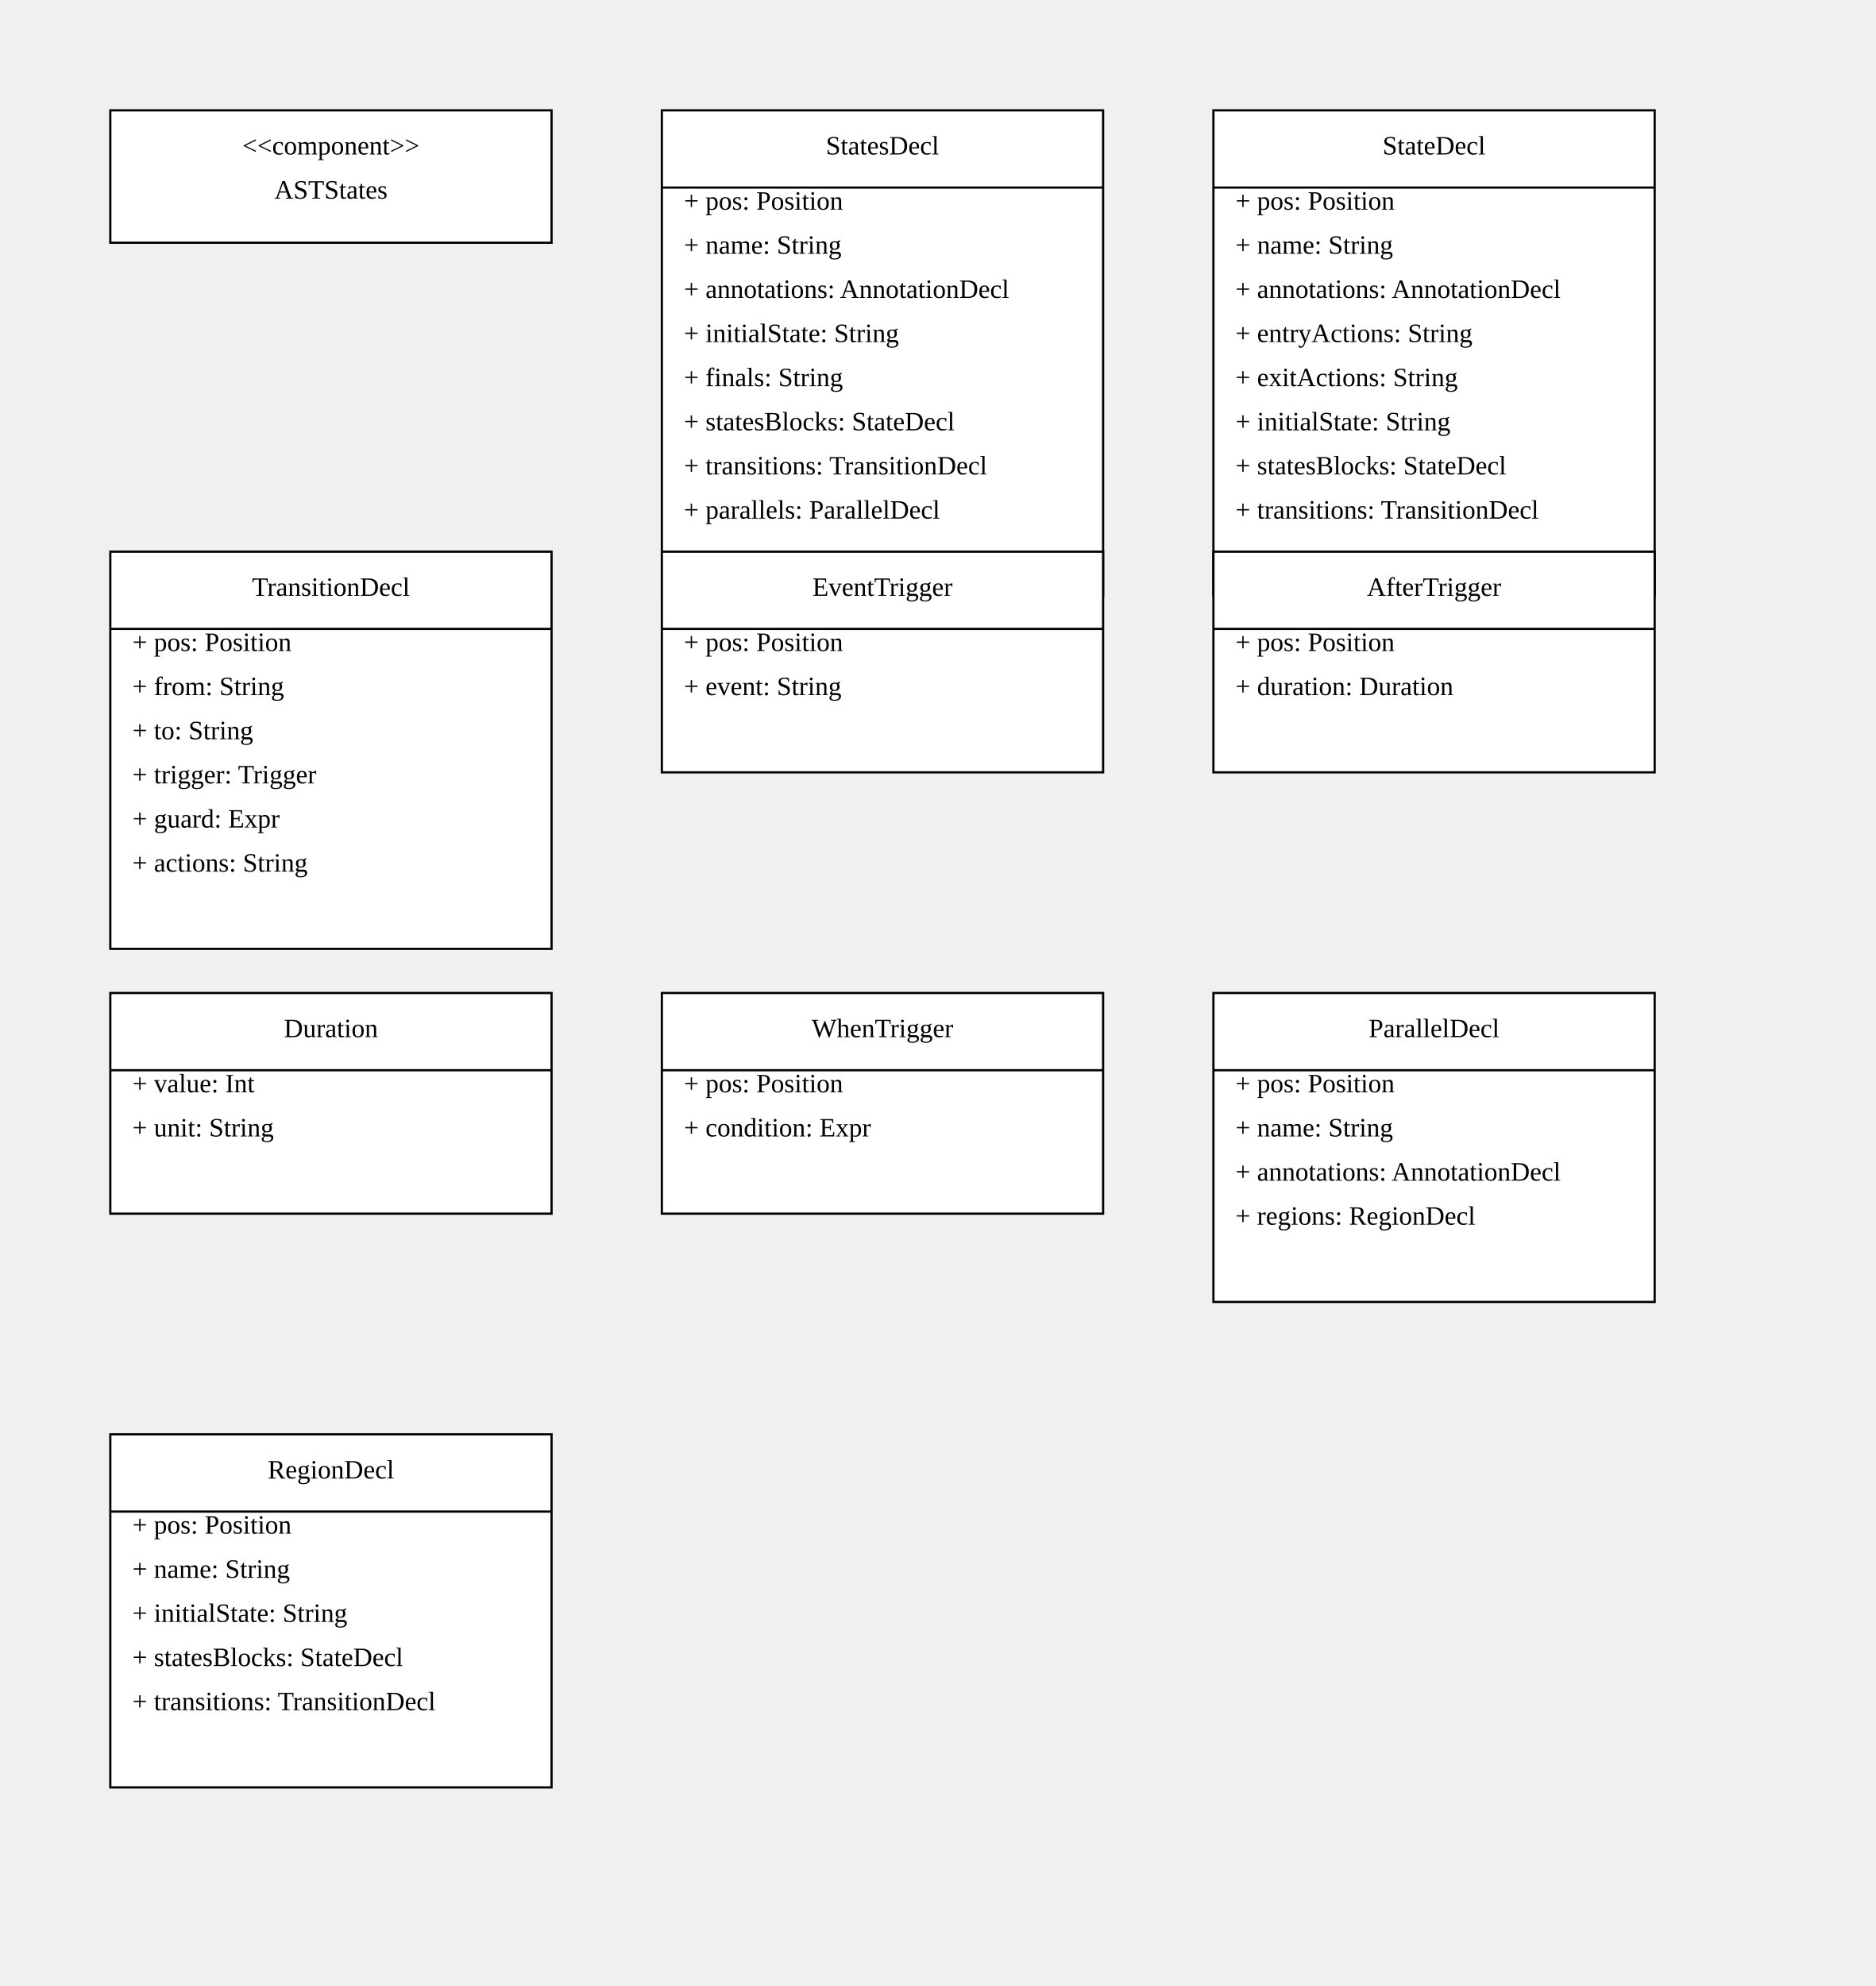
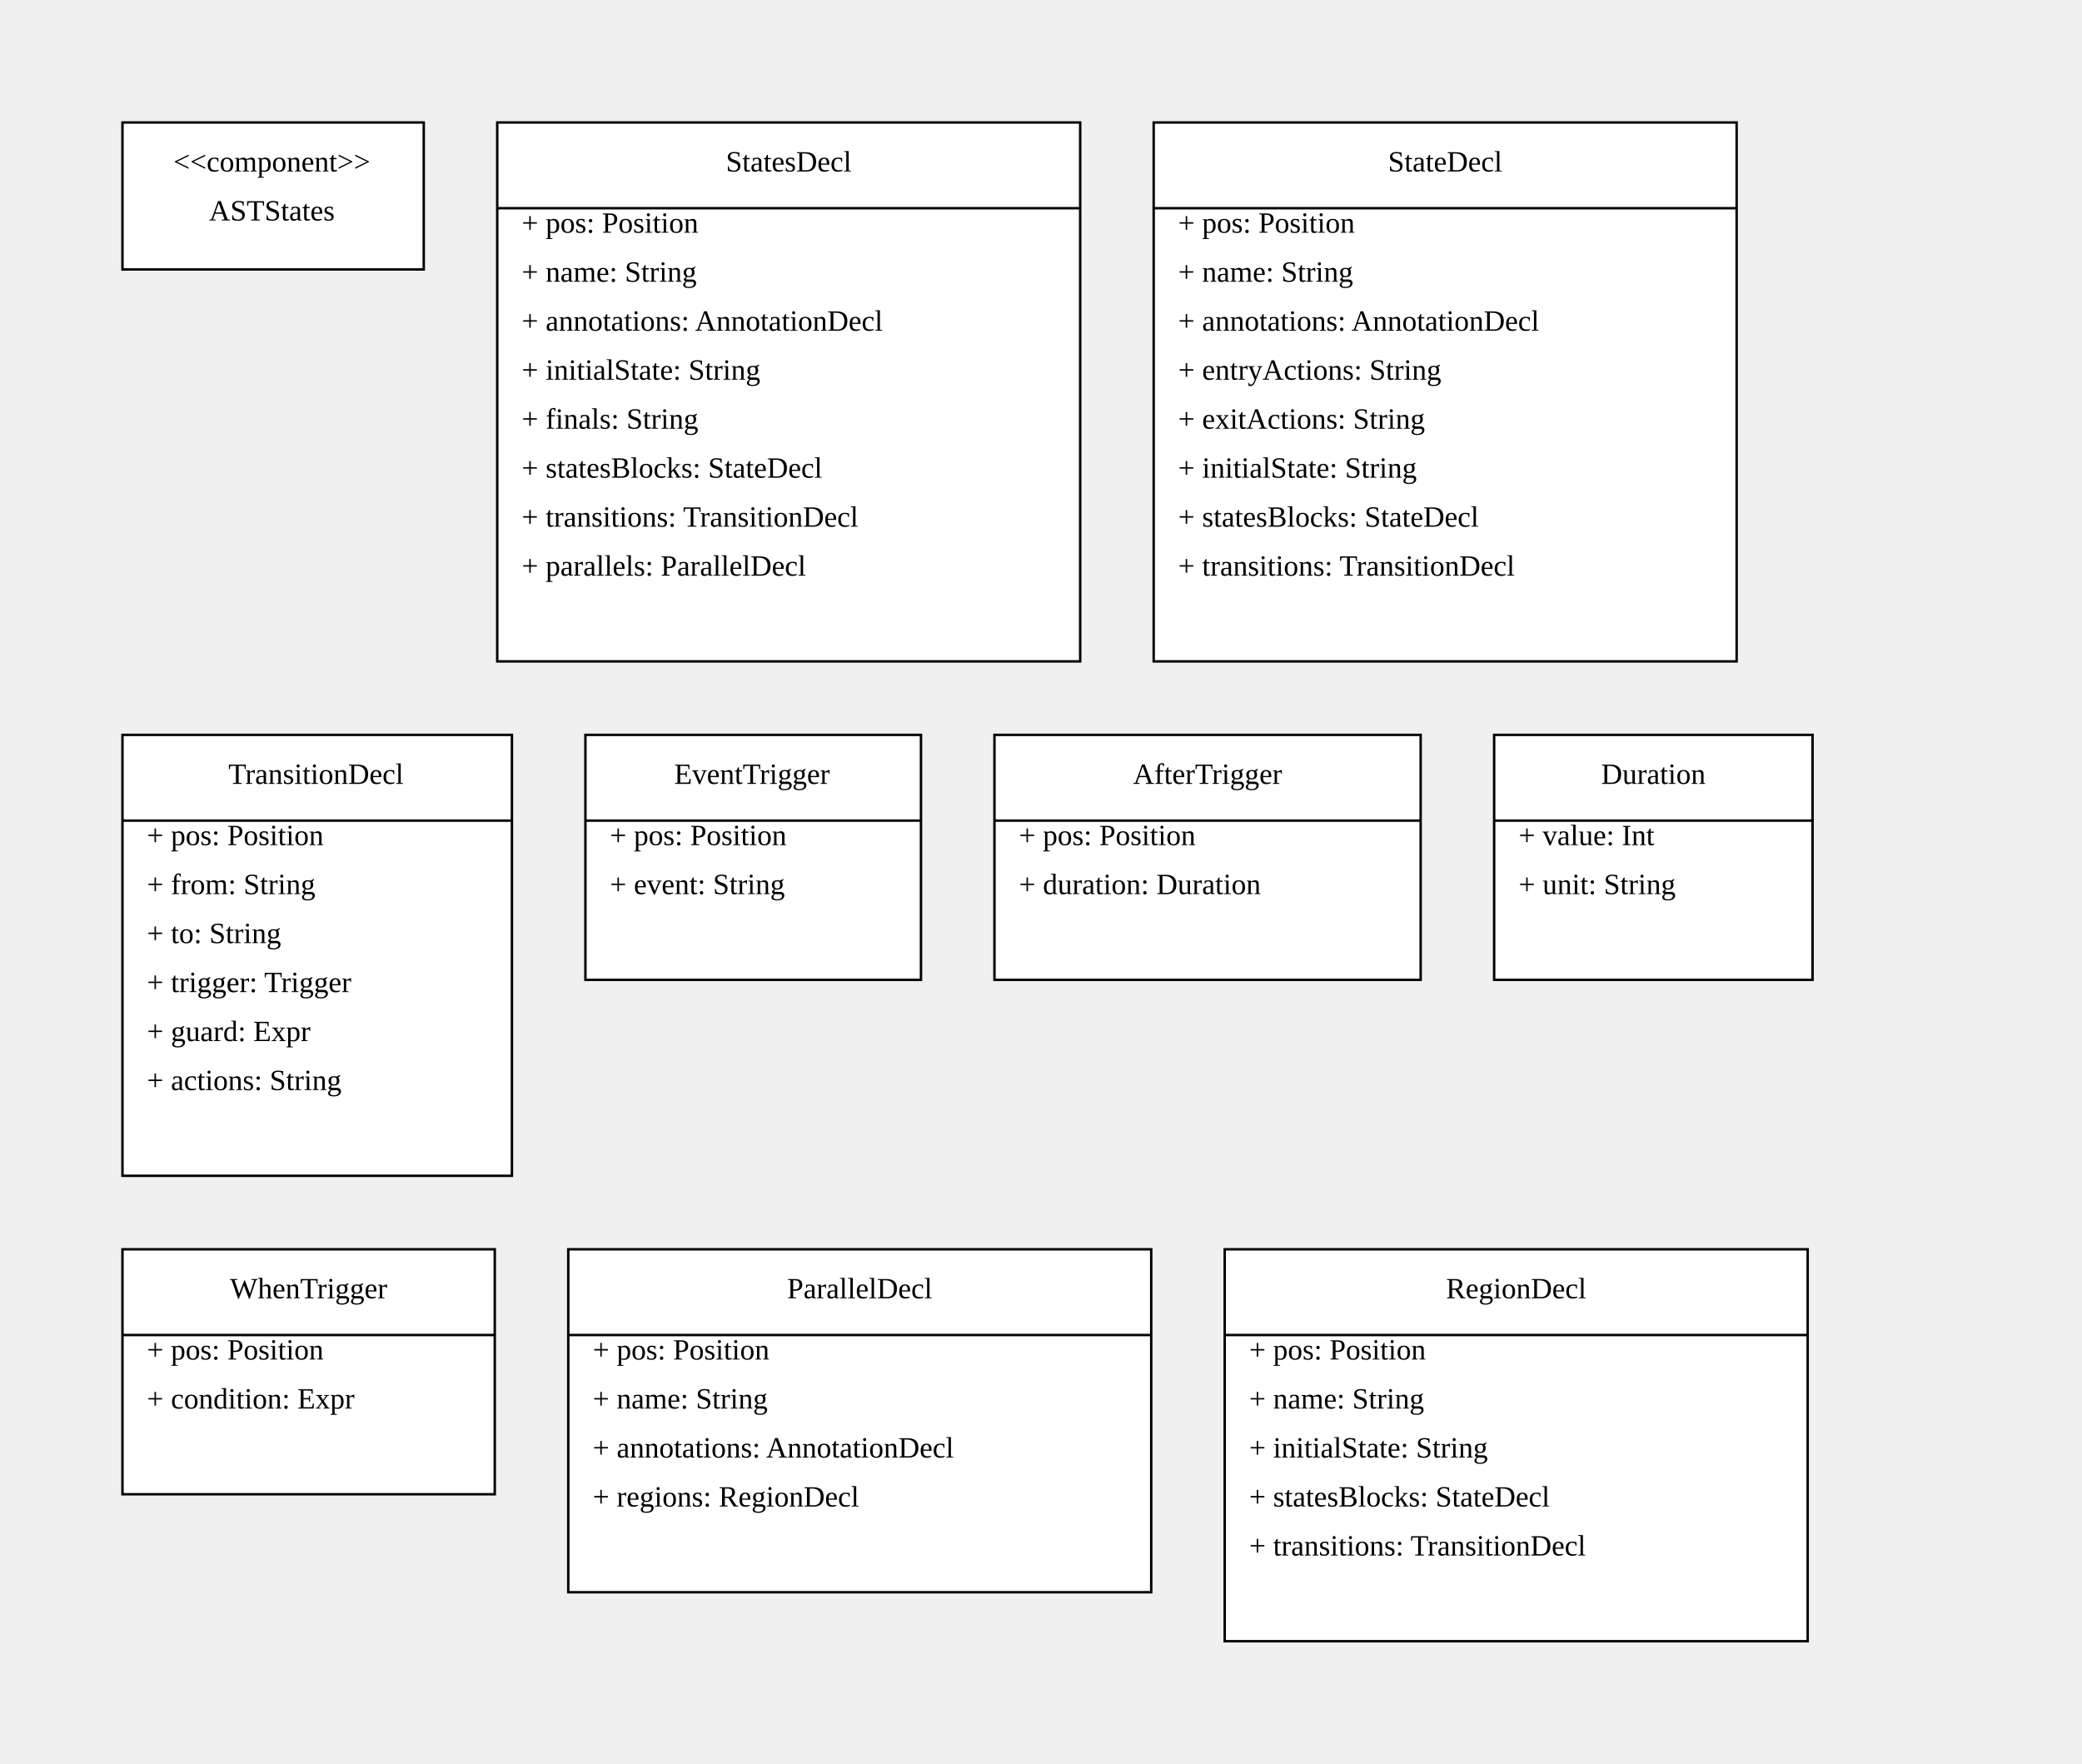
- <svg xmlns="http://www.w3.org/2000/svg" viewBox="0 0 850 900" width="850" height="900">
-   <rect x="50" y="50" width="200" height="60" fill="#fff" stroke="#000" stroke-width="1" />
-   <text x="150" y="70" text-anchor="middle">&lt;&lt;component&gt;&gt;</text>
-   <text x="150" y="90" text-anchor="middle">ASTStates</text>
-   <rect x="300" y="50" width="200" height="220" stroke="#000" stroke-width="1" fill="#fff" />
-   <text x="400" y="70" text-anchor="middle">StatesDecl</text>
-   <line x1="300" y1="85" x2="500" y2="85" stroke="#000" />
-   <text x="310" y="95">+ pos: Position</text>
-   <text x="310" y="115">+ name: String</text>
-   <text x="310" y="135">+ annotations: AnnotationDecl</text>
-   <text x="310" y="155">+ initialState: String</text>
-   <text x="310" y="175">+ finals: String</text>
-   <text x="310" y="195">+ statesBlocks: StateDecl</text>
-   <text x="310" y="215">+ transitions: TransitionDecl</text>
-   <text x="310" y="235">+ parallels: ParallelDecl</text>
-   <rect x="550" y="50" width="200" height="220" fill="#fff" stroke="#000" stroke-width="1" />
-   <text x="650" y="70" text-anchor="middle">StateDecl</text>
-   <line x1="550" y1="85" x2="750" y2="85" stroke="#000" />
-   <text x="560" y="95">+ pos: Position</text>
-   <text x="560" y="115">+ name: String</text>
-   <text x="560" y="135">+ annotations: AnnotationDecl</text>
-   <text x="560" y="155">+ entryActions: String</text>
-   <text x="560" y="175">+ exitActions: String</text>
-   <text x="560" y="195">+ initialState: String</text>
-   <text x="560" y="215">+ statesBlocks: StateDecl</text>
-   <text x="560" y="235">+ transitions: TransitionDecl</text>
-   <rect x="50" y="250" width="200" height="180" stroke-width="1" fill="#fff" stroke="#000" />
-   <text x="150" y="270" text-anchor="middle">TransitionDecl</text>
-   <line x1="50" y1="285" x2="250" y2="285" stroke="#000" />
-   <text x="60" y="295">+ pos: Position</text>
-   <text x="60" y="315">+ from: String</text>
-   <text x="60" y="335">+ to: String</text>
-   <text x="60" y="355">+ trigger: Trigger</text>
-   <text x="60" y="375">+ guard: Expr</text>
-   <text x="60" y="395">+ actions: String</text>
-   <rect x="300" y="250" width="200" height="100" fill="#fff" stroke="#000" stroke-width="1" />
-   <text x="400" y="270" text-anchor="middle">EventTrigger</text>
-   <line x1="300" y1="285" x2="500" y2="285" stroke="#000" />
-   <text x="310" y="295">+ pos: Position</text>
-   <text x="310" y="315">+ event: String</text>
-   <rect x="550" y="250" width="200" height="100" stroke-width="1" fill="#fff" stroke="#000" />
-   <text x="650" y="270" text-anchor="middle">AfterTrigger</text>
-   <line x1="550" y1="285" x2="750" y2="285" stroke="#000" />
-   <text x="560" y="295">+ pos: Position</text>
-   <text x="560" y="315">+ duration: Duration</text>
-   <rect x="50" y="450" width="200" height="100" stroke-width="1" fill="#fff" stroke="#000" />
-   <text x="150" y="470" text-anchor="middle">Duration</text>
-   <line x1="50" y1="485" x2="250" y2="485" stroke="#000" />
-   <text x="60" y="495">+ value: Int</text>
-   <text x="60" y="515">+ unit: String</text>
-   <rect x="300" y="450" width="200" height="100" stroke="#000" stroke-width="1" fill="#fff" />
-   <text x="400" y="470" text-anchor="middle">WhenTrigger</text>
-   <line x1="300" y1="485" x2="500" y2="485" stroke="#000" />
-   <text x="310" y="495">+ pos: Position</text>
-   <text x="310" y="515">+ condition: Expr</text>
-   <rect x="550" y="450" width="200" height="140" stroke="#000" stroke-width="1" fill="#fff" />
-   <text x="650" y="470" text-anchor="middle">ParallelDecl</text>
-   <line x1="550" y1="485" x2="750" y2="485" stroke="#000" />
-   <text x="560" y="495">+ pos: Position</text>
-   <text x="560" y="515">+ name: String</text>
-   <text x="560" y="535">+ annotations: AnnotationDecl</text>
-   <text x="560" y="555">+ regions: RegionDecl</text>
-   <rect x="50" y="650" width="200" height="160" fill="#fff" stroke="#000" stroke-width="1" />
-   <text x="150" y="670" text-anchor="middle">RegionDecl</text>
-   <line x1="50" y1="685" x2="250" y2="685" stroke="#000" />
-   <text x="60" y="695">+ pos: Position</text>
-   <text x="60" y="715">+ name: String</text>
-   <text x="60" y="735">+ initialState: String</text>
-   <text x="60" y="755">+ statesBlocks: StateDecl</text>
-   <text x="60" y="775">+ transitions: TransitionDecl</text>
+ <svg xmlns="http://www.w3.org/2000/svg" viewBox="0 0 850 720" width="850" height="720">
+   <rect x="50" y="50" width="123" height="60" stroke="#000" stroke-width="1" fill="#fff" />
+   <text x="111" y="70" text-anchor="middle">&lt;&lt;component&gt;&gt;</text>
+   <text x="111" y="90" text-anchor="middle">ASTStates</text>
+   <rect x="203" y="50" width="238" height="220" stroke-width="1" fill="#fff" stroke="#000" />
+   <text x="322" y="70" text-anchor="middle">StatesDecl</text>
+   <line x1="203" y1="85" x2="441" y2="85" stroke="#000" />
+   <text x="213" y="95">+ pos: Position</text>
+   <text x="213" y="115">+ name: String</text>
+   <text x="213" y="135">+ annotations: AnnotationDecl</text>
+   <text x="213" y="155">+ initialState: String</text>
+   <text x="213" y="175">+ finals: String</text>
+   <text x="213" y="195">+ statesBlocks: StateDecl</text>
+   <text x="213" y="215">+ transitions: TransitionDecl</text>
+   <text x="213" y="235">+ parallels: ParallelDecl</text>
+   <rect x="471" y="50" width="238" height="220" stroke-width="1" fill="#fff" stroke="#000" />
+   <text x="590" y="70" text-anchor="middle">StateDecl</text>
+   <line x1="471" y1="85" x2="709" y2="85" stroke="#000" />
+   <text x="481" y="95">+ pos: Position</text>
+   <text x="481" y="115">+ name: String</text>
+   <text x="481" y="135">+ annotations: AnnotationDecl</text>
+   <text x="481" y="155">+ entryActions: String</text>
+   <text x="481" y="175">+ exitActions: String</text>
+   <text x="481" y="195">+ initialState: String</text>
+   <text x="481" y="215">+ statesBlocks: StateDecl</text>
+   <text x="481" y="235">+ transitions: TransitionDecl</text>
+   <rect x="50" y="300" width="159" height="180" fill="#fff" stroke="#000" stroke-width="1" />
+   <text x="129" y="320" text-anchor="middle">TransitionDecl</text>
+   <line x1="50" y1="335" x2="209" y2="335" stroke="#000" />
+   <text x="60" y="345">+ pos: Position</text>
+   <text x="60" y="365">+ from: String</text>
+   <text x="60" y="385">+ to: String</text>
+   <text x="60" y="405">+ trigger: Trigger</text>
+   <text x="60" y="425">+ guard: Expr</text>
+   <text x="60" y="445">+ actions: String</text>
+   <rect x="239" y="300" width="137" height="100" fill="#fff" stroke="#000" stroke-width="1" />
+   <text x="307" y="320" text-anchor="middle">EventTrigger</text>
+   <line x1="239" y1="335" x2="376" y2="335" stroke="#000" />
+   <text x="249" y="345">+ pos: Position</text>
+   <text x="249" y="365">+ event: String</text>
+   <rect x="406" y="300" width="174" height="100" fill="#fff" stroke="#000" stroke-width="1" />
+   <text x="493" y="320" text-anchor="middle">AfterTrigger</text>
+   <line x1="406" y1="335" x2="580" y2="335" stroke="#000" />
+   <text x="416" y="345">+ pos: Position</text>
+   <text x="416" y="365">+ duration: Duration</text>
+   <rect x="610" y="300" width="130" height="100" fill="#fff" stroke="#000" stroke-width="1" />
+   <text x="675" y="320" text-anchor="middle">Duration</text>
+   <line x1="610" y1="335" x2="740" y2="335" stroke="#000" />
+   <text x="620" y="345">+ value: Int</text>
+   <text x="620" y="365">+ unit: String</text>
+   <rect x="50" y="510" width="152" height="100" stroke="#000" stroke-width="1" fill="#fff" />
+   <text x="126" y="530" text-anchor="middle">WhenTrigger</text>
+   <line x1="50" y1="545" x2="202" y2="545" stroke="#000" />
+   <text x="60" y="555">+ pos: Position</text>
+   <text x="60" y="575">+ condition: Expr</text>
+   <rect x="232" y="510" width="238" height="140" stroke-width="1" fill="#fff" stroke="#000" />
+   <text x="351" y="530" text-anchor="middle">ParallelDecl</text>
+   <line x1="232" y1="545" x2="470" y2="545" stroke="#000" />
+   <text x="242" y="555">+ pos: Position</text>
+   <text x="242" y="575">+ name: String</text>
+   <text x="242" y="595">+ annotations: AnnotationDecl</text>
+   <text x="242" y="615">+ regions: RegionDecl</text>
+   <rect x="500" y="510" width="238" height="160" fill="#fff" stroke="#000" stroke-width="1" />
+   <text x="619" y="530" text-anchor="middle">RegionDecl</text>
+   <line x1="500" y1="545" x2="738" y2="545" stroke="#000" />
+   <text x="510" y="555">+ pos: Position</text>
+   <text x="510" y="575">+ name: String</text>
+   <text x="510" y="595">+ initialState: String</text>
+   <text x="510" y="615">+ statesBlocks: StateDecl</text>
+   <text x="510" y="635">+ transitions: TransitionDecl</text>
</svg>
